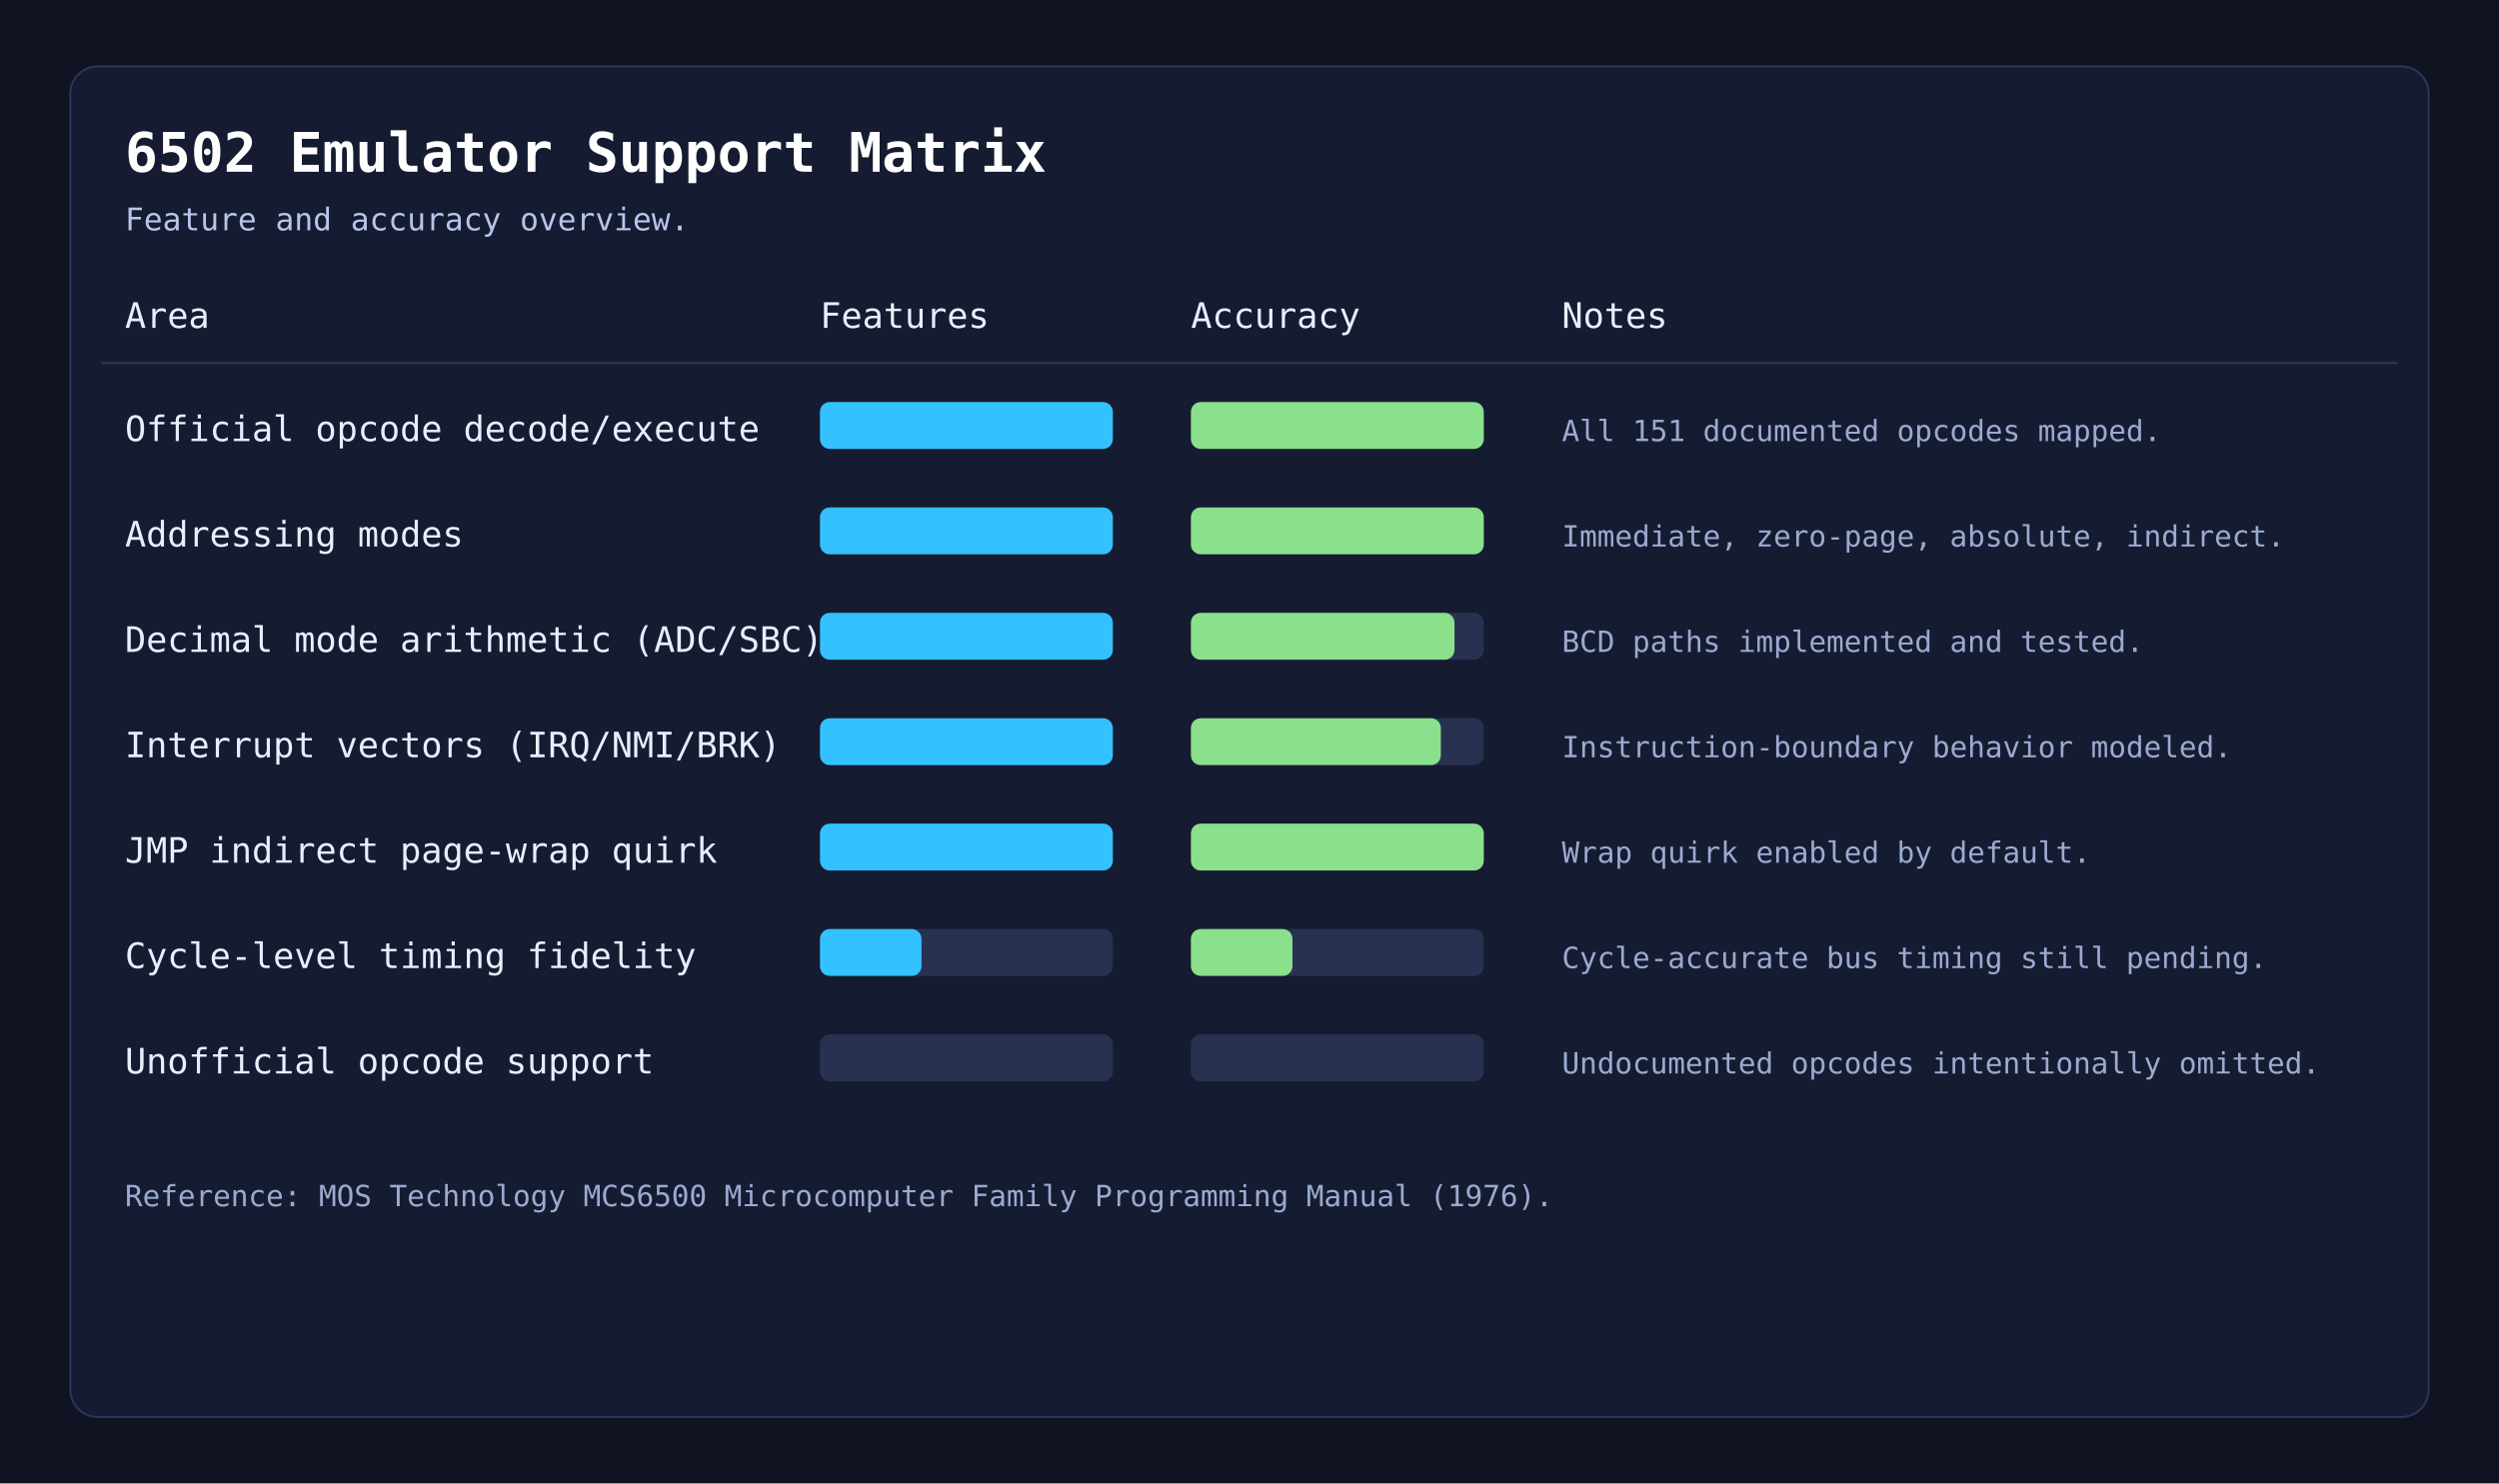
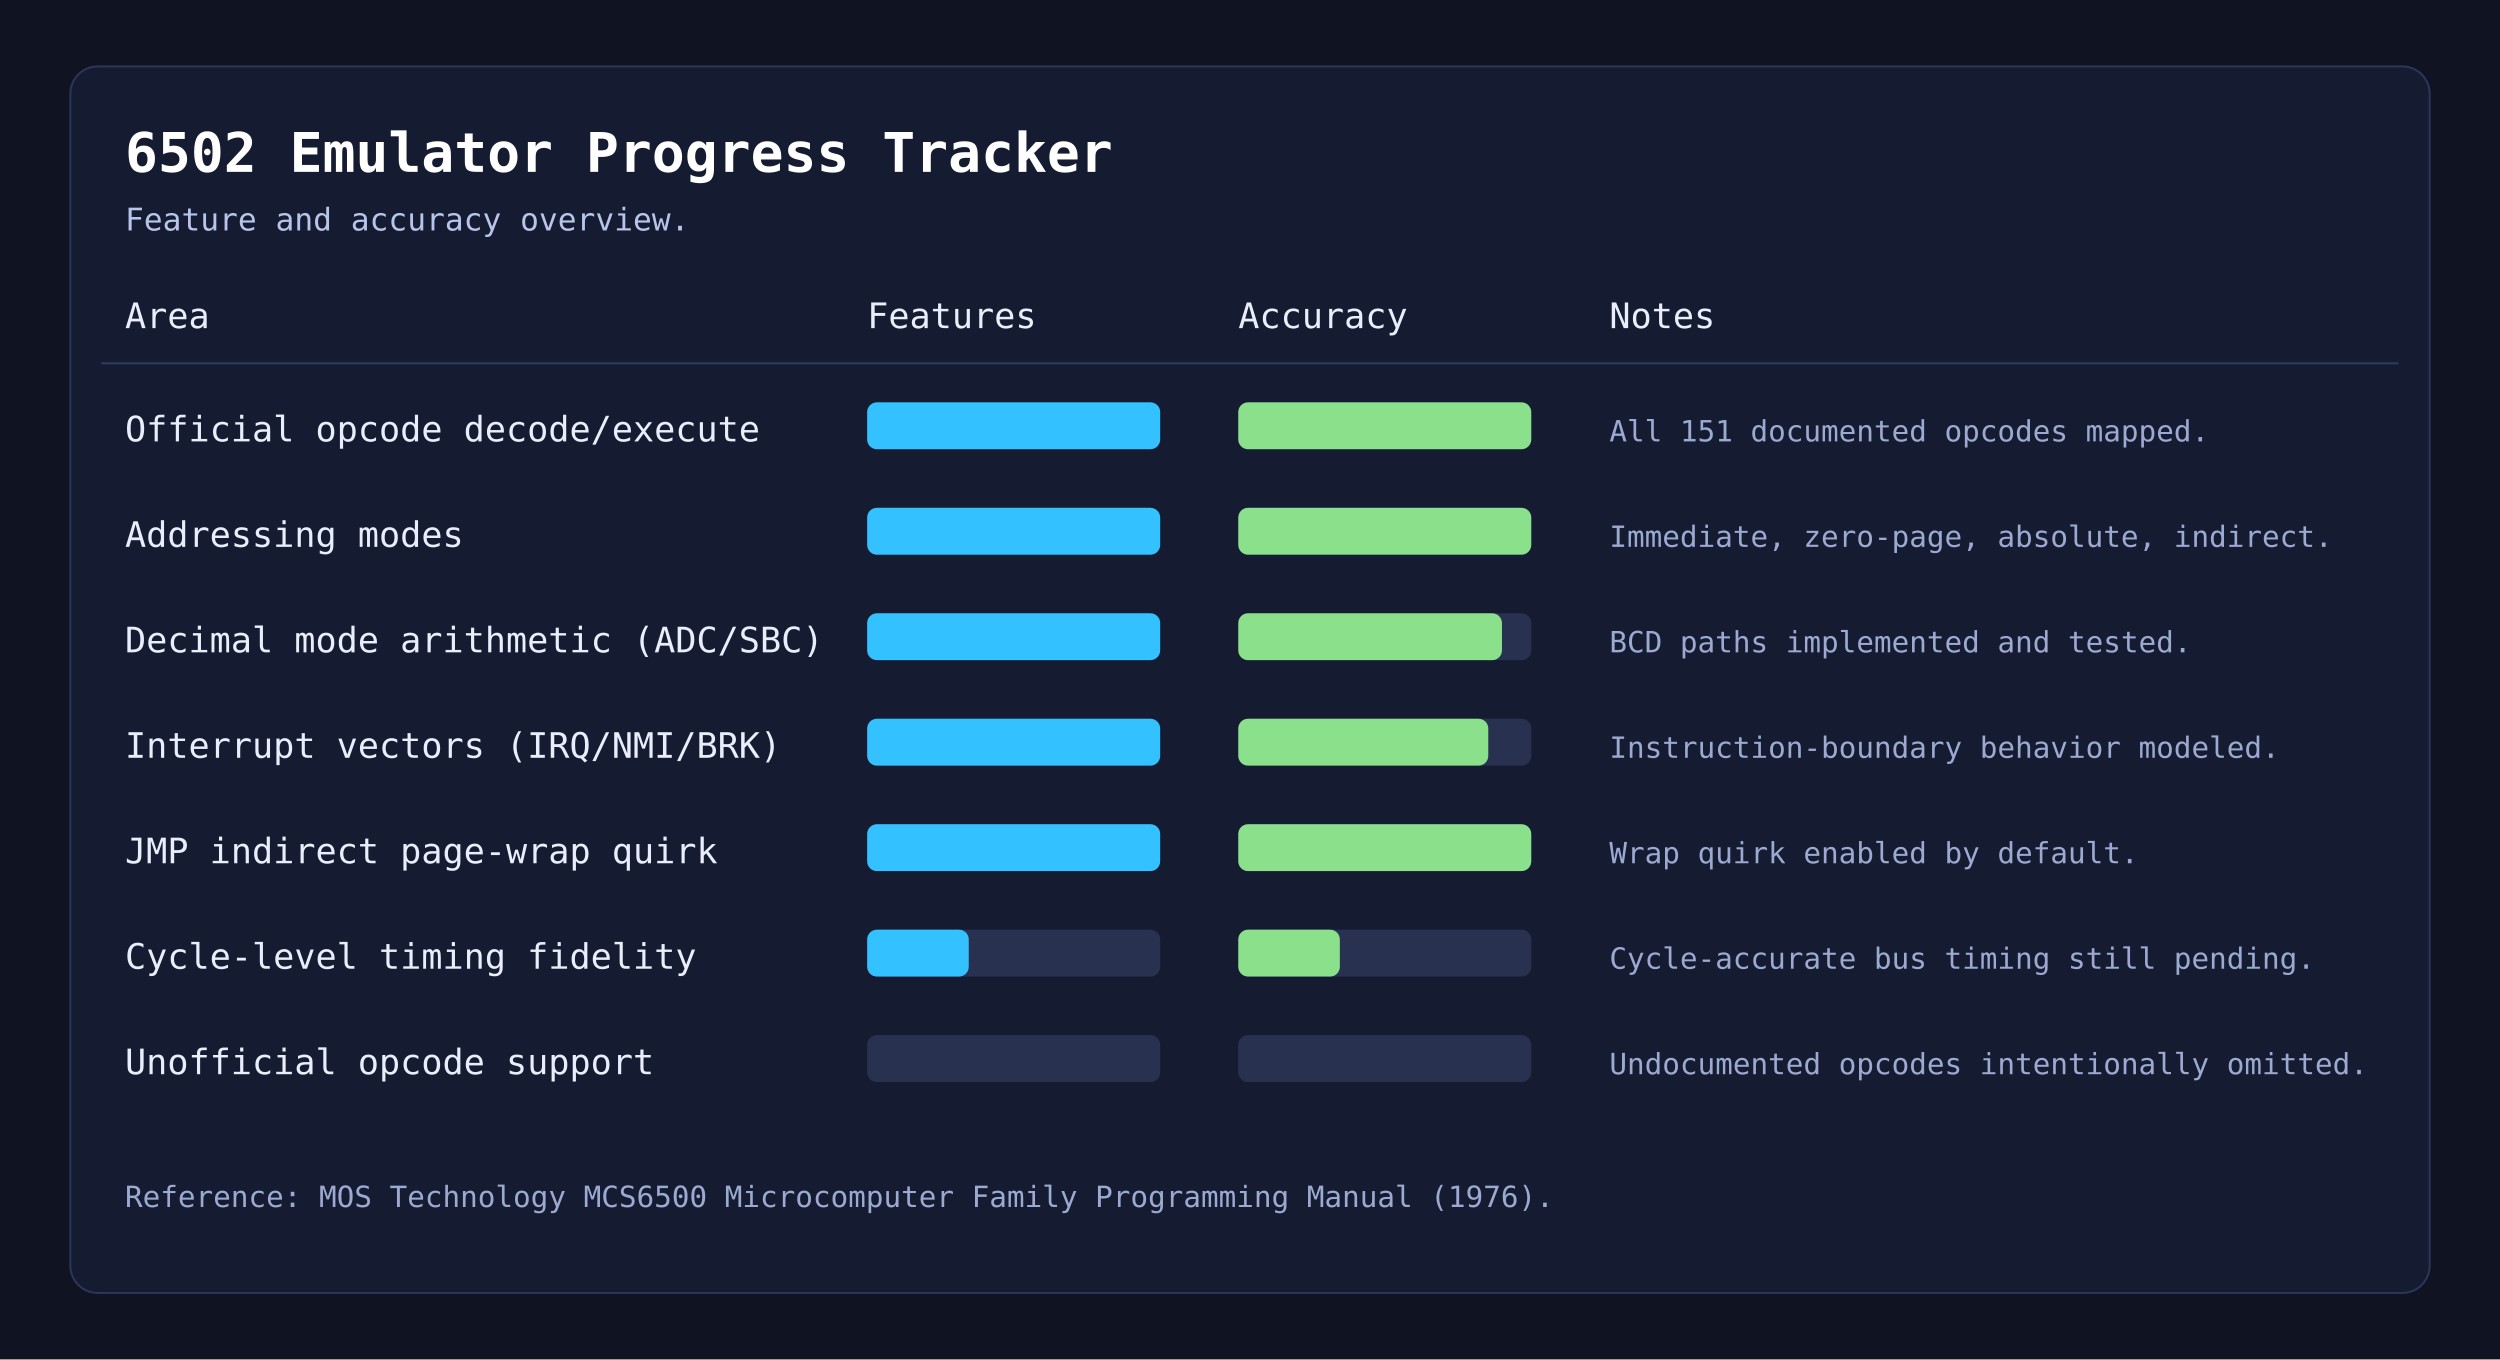
- <svg xmlns="http://www.w3.org/2000/svg" width="1280" height="760" viewBox="0 0 1280 760" role="img" aria-labelledby="title desc">
+ <svg xmlns="http://www.w3.org/2000/svg" width="1280" height="696" viewBox="0 0 1280 696" role="img" aria-labelledby="title desc">
  <defs>
    <style>
      @font-face {
        font-family: "Monaspace Krypton";
        src: url("../fonts/MonaspaceKrypton-Regular.otf") format("opentype");
      }
      .bg { fill: #0f1322; }
      .panel { fill: #151c31; stroke: #2c365a; stroke-width: 1; }
      .head { fill: #ffffff; font-family: "Monaspace Krypton", "SFMono-Regular", Consolas, monospace; font-size: 28px; font-weight: 700; }
      .sub { fill: #b8c5ea; font-family: "Monaspace Krypton", "SFMono-Regular", Consolas, monospace; font-size: 16px; }
      .text { fill: #e9eefc; font-family: "Monaspace Krypton", "SFMono-Regular", Consolas, monospace; font-size: 18px; }
      .muted { fill: #9caad1; font-family: "Monaspace Krypton", "SFMono-Regular", Consolas, monospace; font-size: 15px; }
      .bar-bg { fill: #283250; }
      .bar-support { fill: #33c1ff; }
      .bar-hw { fill: #8be08b; }
      .grid { stroke: #2f3b63; stroke-width: 1; }
    </style>
  </defs>
-   <rect class="bg" x="0" y="0" width="1280" height="760" />
-   <rect class="panel" x="36" y="34" width="1208" height="692" rx="14" />
-   <text class="head" x="64" y="88">6502 Emulator Support Matrix</text>
+   <rect class="bg" x="0" y="0" width="1280" height="696" />
+   <rect class="panel" x="36" y="34" width="1208" height="628" rx="14" />
+   <text class="head" x="64" y="88">6502 Emulator Progress Tracker</text>
  <text class="sub" x="64" y="118">Feature and accuracy overview.</text>
  <text class="text" x="64" y="168">Area</text>
-   <text class="text" x="420" y="168">Features</text>
-   <text class="text" x="610" y="168">Accuracy</text>
-   <text class="text" x="800" y="168">Notes</text>
+   <text class="text" x="444" y="168">Features</text>
+   <text class="text" x="634" y="168">Accuracy</text>
+   <text class="text" x="824" y="168">Notes</text>
  <line class="grid" x1="52" y1="186" x2="1228" y2="186" />
  <text class="text" x="64" y="226">Official opcode decode/execute</text>
-   <rect class="bar-bg" x="420" y="206" width="150" height="24" rx="5" />
-   <rect class="bar-support" x="420" y="206" width="150" height="24" rx="5" />
-   <rect class="bar-bg" x="610" y="206" width="150" height="24" rx="5" />
-   <rect class="bar-hw" x="610" y="206" width="150" height="24" rx="5" />
-   <text class="muted" x="800" y="226">All 151 documented opcodes mapped.</text>
+   <rect class="bar-bg" x="444" y="206" width="150" height="24" rx="5" />
+   <rect class="bar-support" x="444" y="206" width="150" height="24" rx="5" />
+   <rect class="bar-bg" x="634" y="206" width="150" height="24" rx="5" />
+   <rect class="bar-hw" x="634" y="206" width="150" height="24" rx="5" />
+   <text class="muted" x="824" y="226">All 151 documented opcodes mapped.</text>
  <text class="text" x="64" y="280">Addressing modes</text>
-   <rect class="bar-bg" x="420" y="260" width="150" height="24" rx="5" />
-   <rect class="bar-support" x="420" y="260" width="150" height="24" rx="5" />
-   <rect class="bar-bg" x="610" y="260" width="150" height="24" rx="5" />
-   <rect class="bar-hw" x="610" y="260" width="150" height="24" rx="5" />
-   <text class="muted" x="800" y="280">Immediate, zero-page, absolute, indirect.</text>
+   <rect class="bar-bg" x="444" y="260" width="150" height="24" rx="5" />
+   <rect class="bar-support" x="444" y="260" width="150" height="24" rx="5" />
+   <rect class="bar-bg" x="634" y="260" width="150" height="24" rx="5" />
+   <rect class="bar-hw" x="634" y="260" width="150" height="24" rx="5" />
+   <text class="muted" x="824" y="280">Immediate, zero-page, absolute, indirect.</text>
  <text class="text" x="64" y="334">Decimal mode arithmetic (ADC/SBC)</text>
-   <rect class="bar-bg" x="420" y="314" width="150" height="24" rx="5" />
-   <rect class="bar-support" x="420" y="314" width="150" height="24" rx="5" />
-   <rect class="bar-bg" x="610" y="314" width="150" height="24" rx="5" />
-   <rect class="bar-hw" x="610" y="314" width="135" height="24" rx="5" />
-   <text class="muted" x="800" y="334">BCD paths implemented and tested.</text>
+   <rect class="bar-bg" x="444" y="314" width="150" height="24" rx="5" />
+   <rect class="bar-support" x="444" y="314" width="150" height="24" rx="5" />
+   <rect class="bar-bg" x="634" y="314" width="150" height="24" rx="5" />
+   <rect class="bar-hw" x="634" y="314" width="135" height="24" rx="5" />
+   <text class="muted" x="824" y="334">BCD paths implemented and tested.</text>
  <text class="text" x="64" y="388">Interrupt vectors (IRQ/NMI/BRK)</text>
-   <rect class="bar-bg" x="420" y="368" width="150" height="24" rx="5" />
-   <rect class="bar-support" x="420" y="368" width="150" height="24" rx="5" />
-   <rect class="bar-bg" x="610" y="368" width="150" height="24" rx="5" />
-   <rect class="bar-hw" x="610" y="368" width="128" height="24" rx="5" />
-   <text class="muted" x="800" y="388">Instruction-boundary behavior modeled.</text>
+   <rect class="bar-bg" x="444" y="368" width="150" height="24" rx="5" />
+   <rect class="bar-support" x="444" y="368" width="150" height="24" rx="5" />
+   <rect class="bar-bg" x="634" y="368" width="150" height="24" rx="5" />
+   <rect class="bar-hw" x="634" y="368" width="128" height="24" rx="5" />
+   <text class="muted" x="824" y="388">Instruction-boundary behavior modeled.</text>
  <text class="text" x="64" y="442">JMP indirect page-wrap quirk</text>
-   <rect class="bar-bg" x="420" y="422" width="150" height="24" rx="5" />
-   <rect class="bar-support" x="420" y="422" width="150" height="24" rx="5" />
-   <rect class="bar-bg" x="610" y="422" width="150" height="24" rx="5" />
-   <rect class="bar-hw" x="610" y="422" width="150" height="24" rx="5" />
-   <text class="muted" x="800" y="442">Wrap quirk enabled by default.</text>
+   <rect class="bar-bg" x="444" y="422" width="150" height="24" rx="5" />
+   <rect class="bar-support" x="444" y="422" width="150" height="24" rx="5" />
+   <rect class="bar-bg" x="634" y="422" width="150" height="24" rx="5" />
+   <rect class="bar-hw" x="634" y="422" width="150" height="24" rx="5" />
+   <text class="muted" x="824" y="442">Wrap quirk enabled by default.</text>
  <text class="text" x="64" y="496">Cycle-level timing fidelity</text>
-   <rect class="bar-bg" x="420" y="476" width="150" height="24" rx="5" />
-   <rect class="bar-support" x="420" y="476" width="52" height="24" rx="5" />
-   <rect class="bar-bg" x="610" y="476" width="150" height="24" rx="5" />
-   <rect class="bar-hw" x="610" y="476" width="52" height="24" rx="5" />
-   <text class="muted" x="800" y="496">Cycle-accurate bus timing still pending.</text>
+   <rect class="bar-bg" x="444" y="476" width="150" height="24" rx="5" />
+   <rect class="bar-support" x="444" y="476" width="52" height="24" rx="5" />
+   <rect class="bar-bg" x="634" y="476" width="150" height="24" rx="5" />
+   <rect class="bar-hw" x="634" y="476" width="52" height="24" rx="5" />
+   <text class="muted" x="824" y="496">Cycle-accurate bus timing still pending.</text>
  <text class="text" x="64" y="550">Unofficial opcode support</text>
-   <rect class="bar-bg" x="420" y="530" width="150" height="24" rx="5" />
-   <rect class="bar-bg" x="610" y="530" width="150" height="24" rx="5" />
-   <text class="muted" x="800" y="550">Undocumented opcodes intentionally omitted.</text>
+   <rect class="bar-bg" x="444" y="530" width="150" height="24" rx="5" />
+   <rect class="bar-bg" x="634" y="530" width="150" height="24" rx="5" />
+   <text class="muted" x="824" y="550">Undocumented opcodes intentionally omitted.</text>
  <text class="muted" x="64" y="618">Reference: MOS Technology MCS6500 Microcomputer Family Programming Manual (1976).</text>
</svg>
